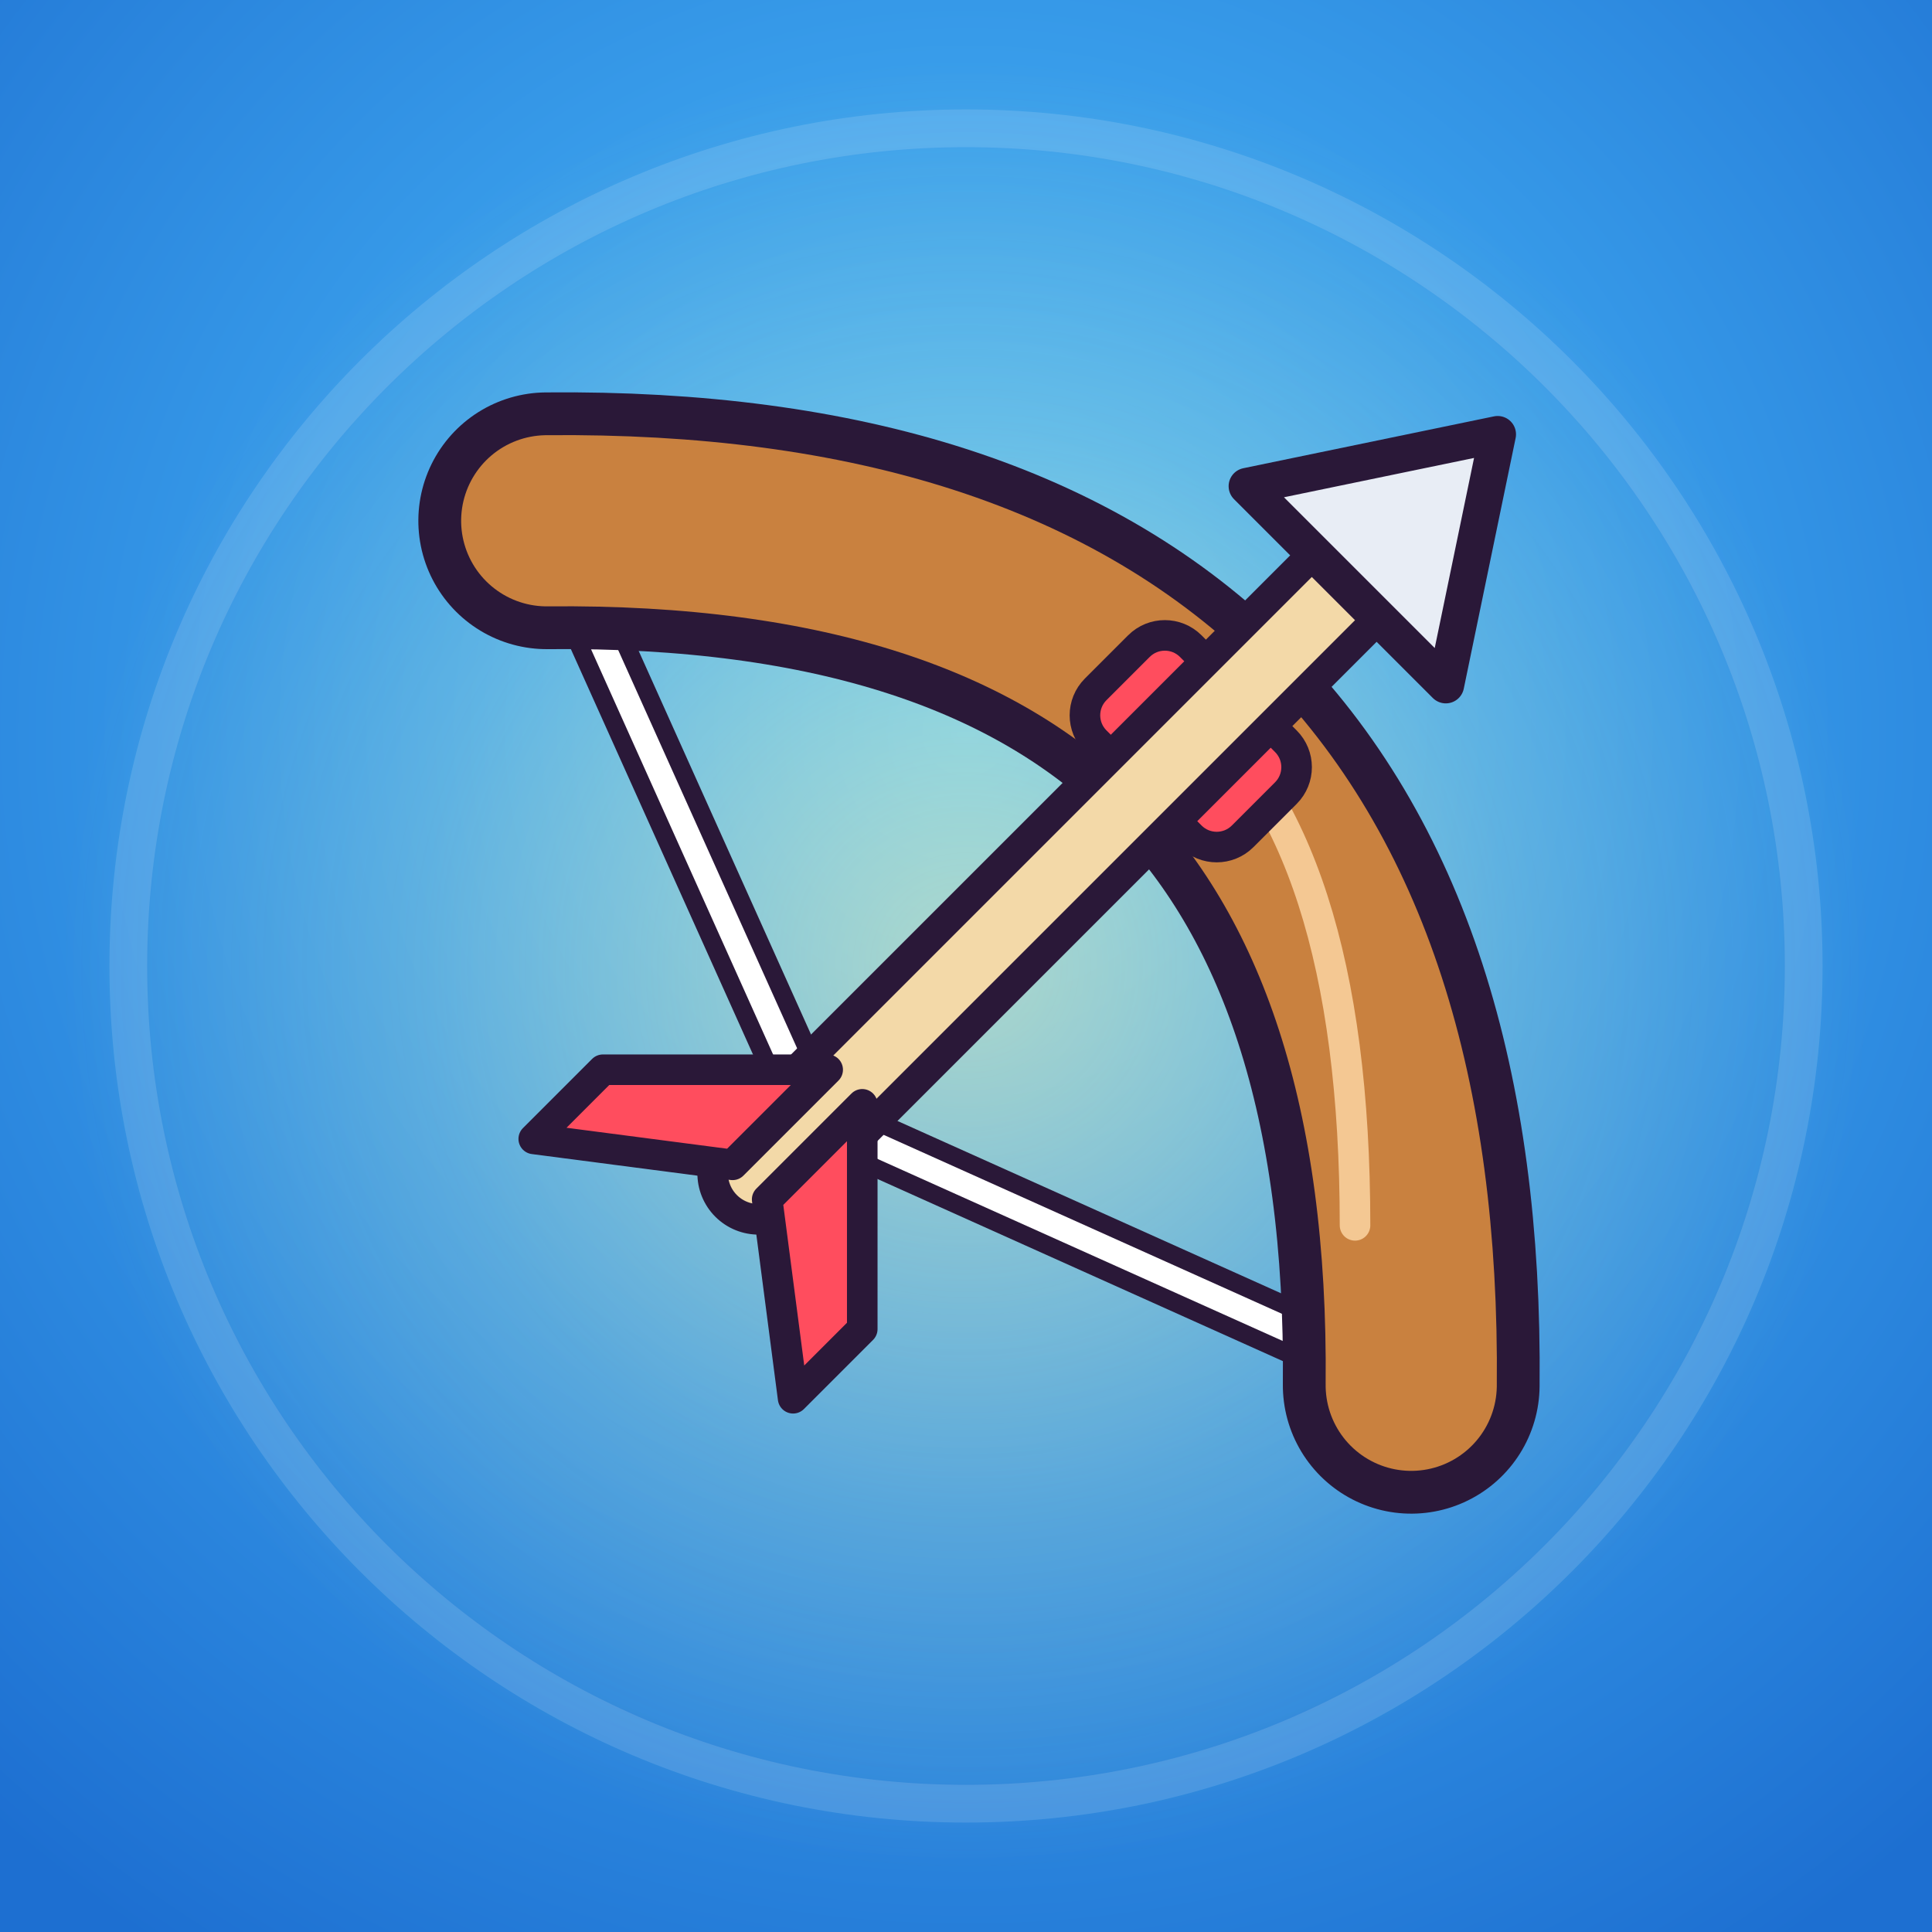
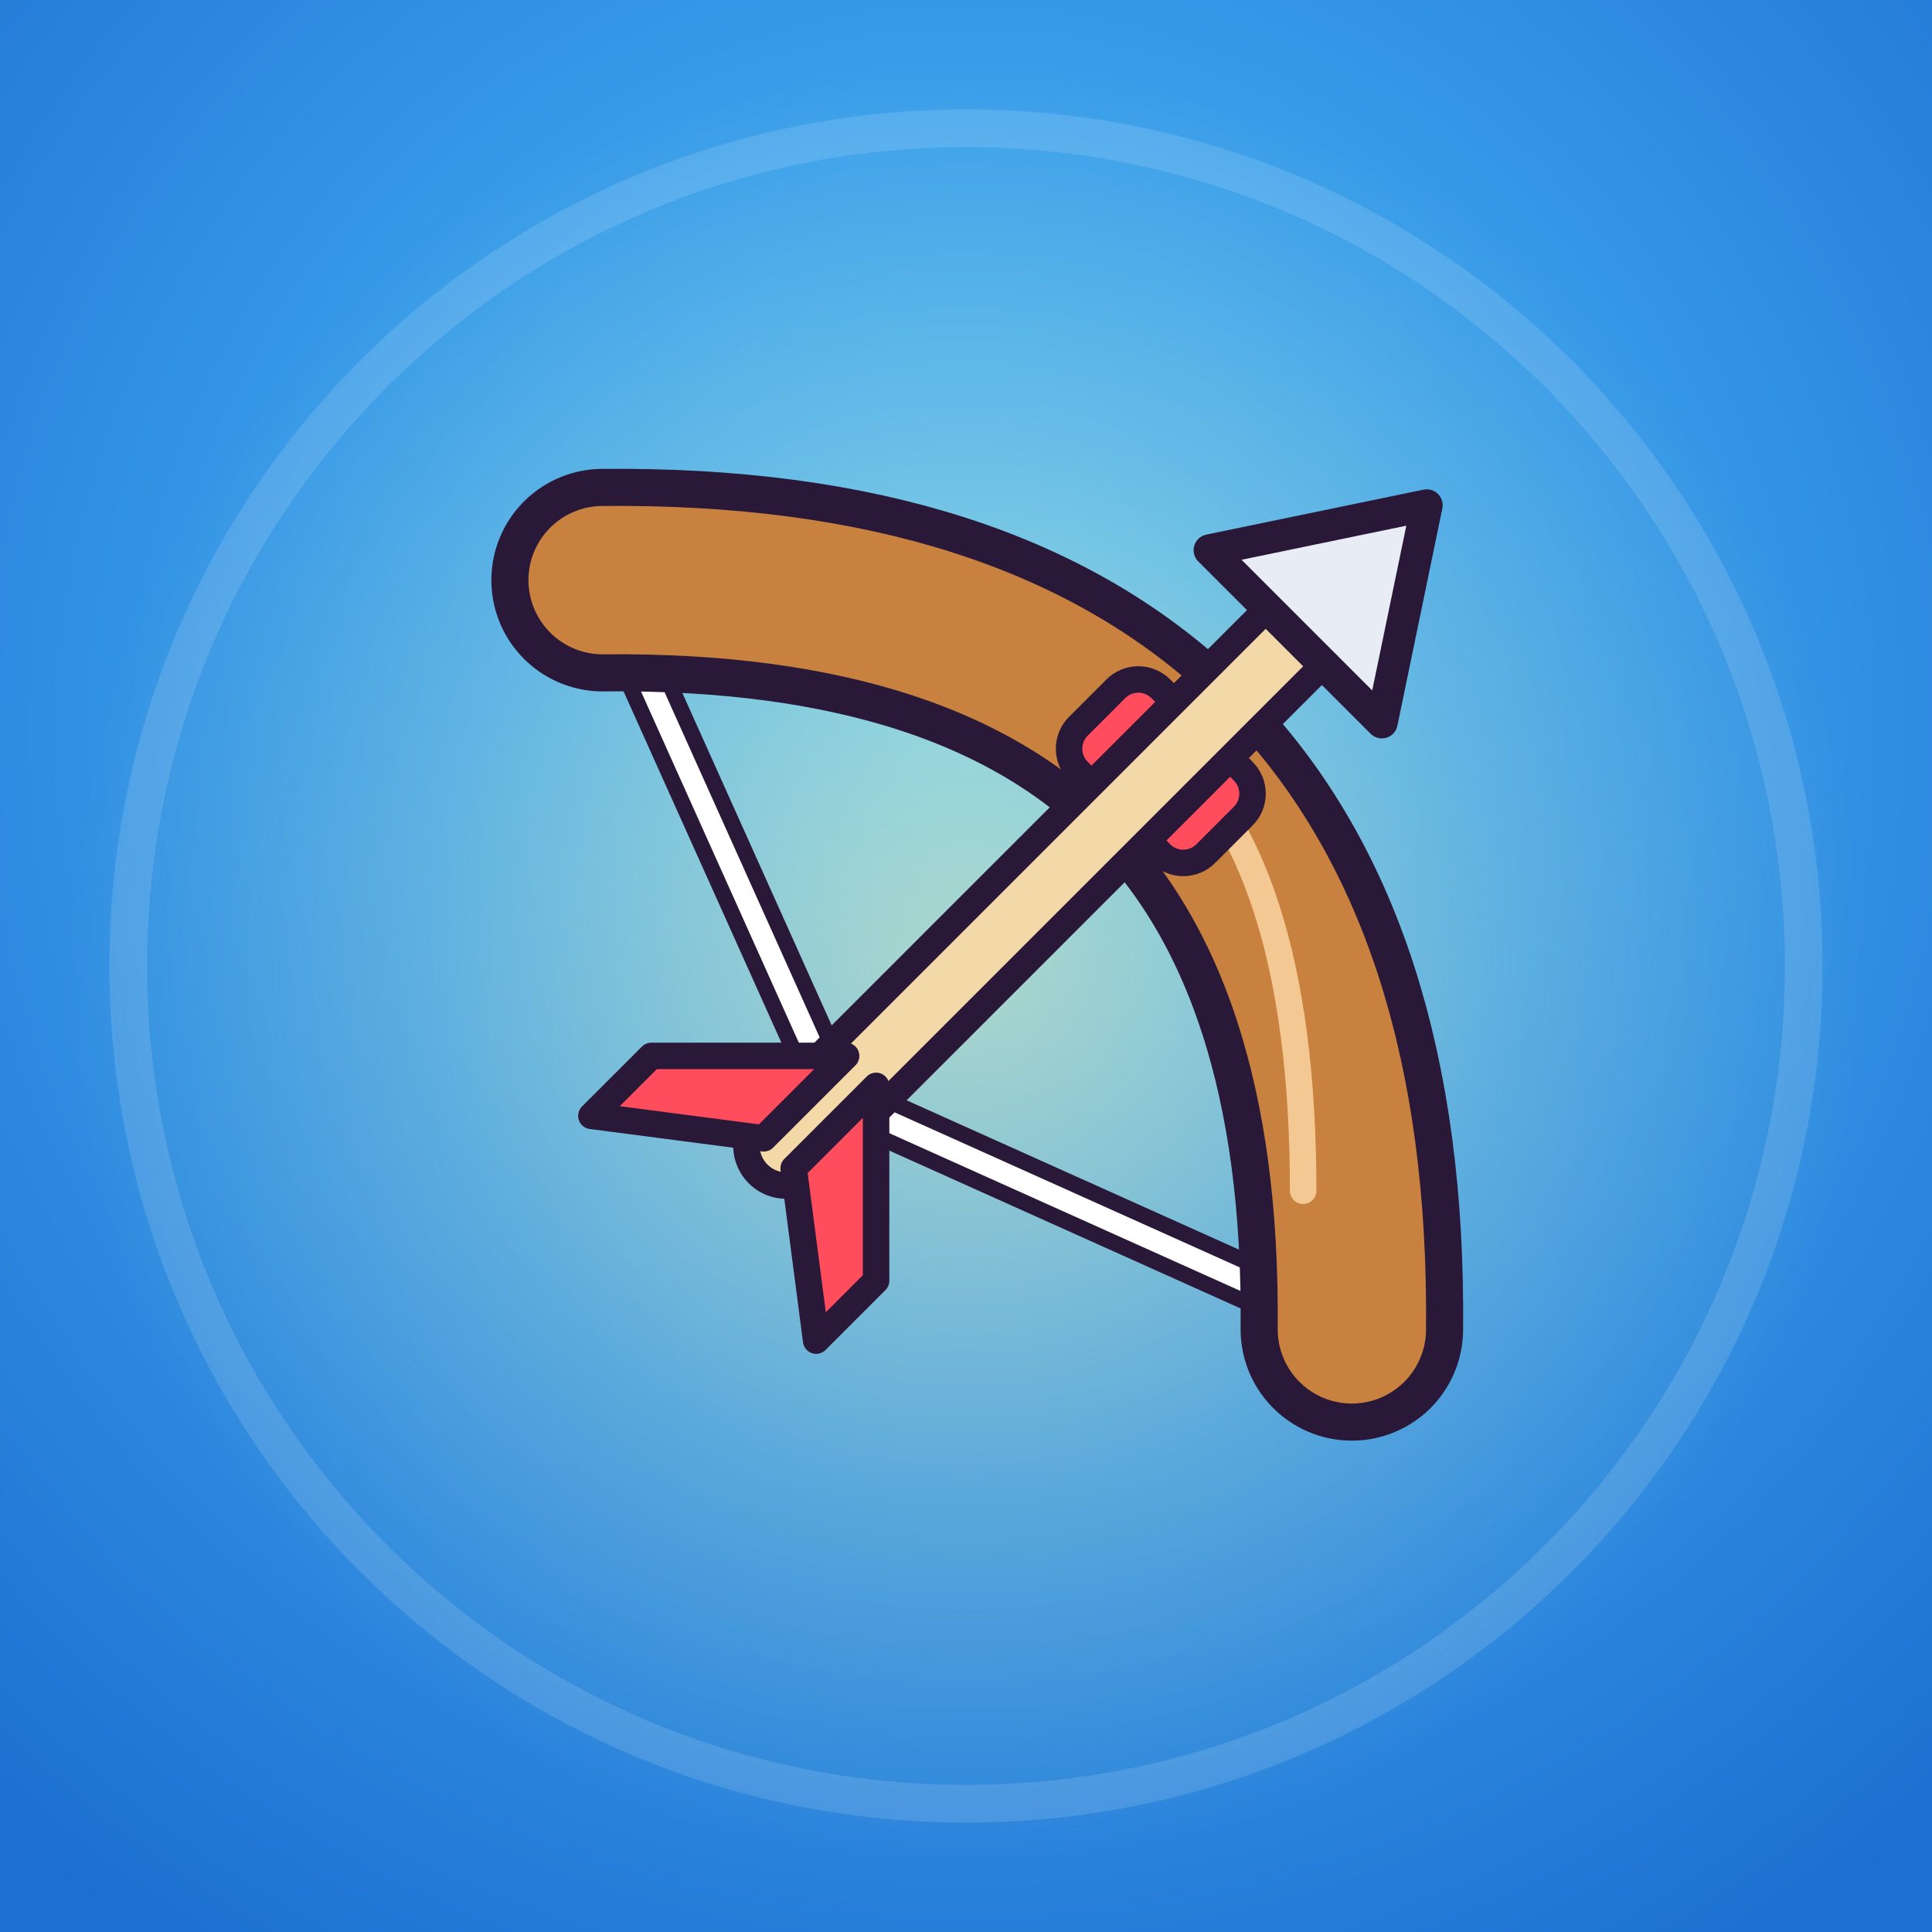
<svg xmlns="http://www.w3.org/2000/svg" width="512" height="512" viewBox="0 0 512 512">
  <defs>
    <radialGradient id="ibg" cx="0.5" cy="0.38" r="0.75">
      <stop offset="0" stop-color="#4fc3ff" />
      <stop offset="1" stop-color="#1d6fd1" />
    </radialGradient>
    <radialGradient id="iglow" cx="0.5" cy="0.5" r="0.5">
      <stop offset="0" stop-color="#fff2a8" stop-opacity="0.55" />
      <stop offset="0.6" stop-color="#fff2a8" stop-opacity="0.18" />
      <stop offset="1" stop-color="#fff2a8" stop-opacity="0" />
    </radialGradient>
  </defs>
  <rect width="512" height="512" fill="url(#ibg)" />
  <circle cx="256" cy="256" r="240" fill="url(#iglow)" />
  <circle cx="256" cy="256" r="222" fill="none" stroke="#ffffff" stroke-opacity="0.13" stroke-width="10" />
  <g transform="translate(256 256) scale(0.9)">
-     <g transform="rotate(135) scale(0.9)">
+     <g transform="rotate(135) scale(0.78)">
      <path d="M-6 -200 L70 0 L-6 200" stroke="#2a1838" stroke-width="20" fill="none" stroke-linejoin="round" />
      <path d="M-6 -200 L70 0 L-6 200" stroke="#ffffff" stroke-width="8" fill="none" stroke-linejoin="round" />
      <path d="M-6 -200 Q-210 0 -6 200" stroke="#2a1838" stroke-width="84" fill="none" stroke-linecap="round" />
      <path d="M-6 -200 Q-210 0 -6 200" stroke="#c9813f" stroke-width="56" fill="none" stroke-linecap="round" />
      <path d="M-30 -150 Q-120 -60 -112 10" stroke="#ffd9a8" stroke-width="10" fill="none" stroke-linecap="round" opacity="0.8" />
      <rect x="-126" y="-34" width="44" height="68" rx="12" fill="#ff4d5e" stroke="#2a1838" stroke-width="10" />
      <path d="M96 0 L-196 0" stroke="#2a1838" stroke-width="40" stroke-linecap="round" />
      <path d="M96 0 L-196 0" stroke="#f3d9a8" stroke-width="20" stroke-linecap="round" />
      <path d="M56 -8 L108 -60 L140 -60 L100 -8 Z M56 8 L108 60 L140 60 L100 8 Z" fill="#ff4d5e" stroke="#2a1838" stroke-width="10" stroke-linejoin="round" />
      <path d="M-176 -46 L-246 0 L-176 46 Z" fill="#e8edf5" stroke="#2a1838" stroke-width="12" stroke-linejoin="round" />
    </g>
  </g>
</svg>
